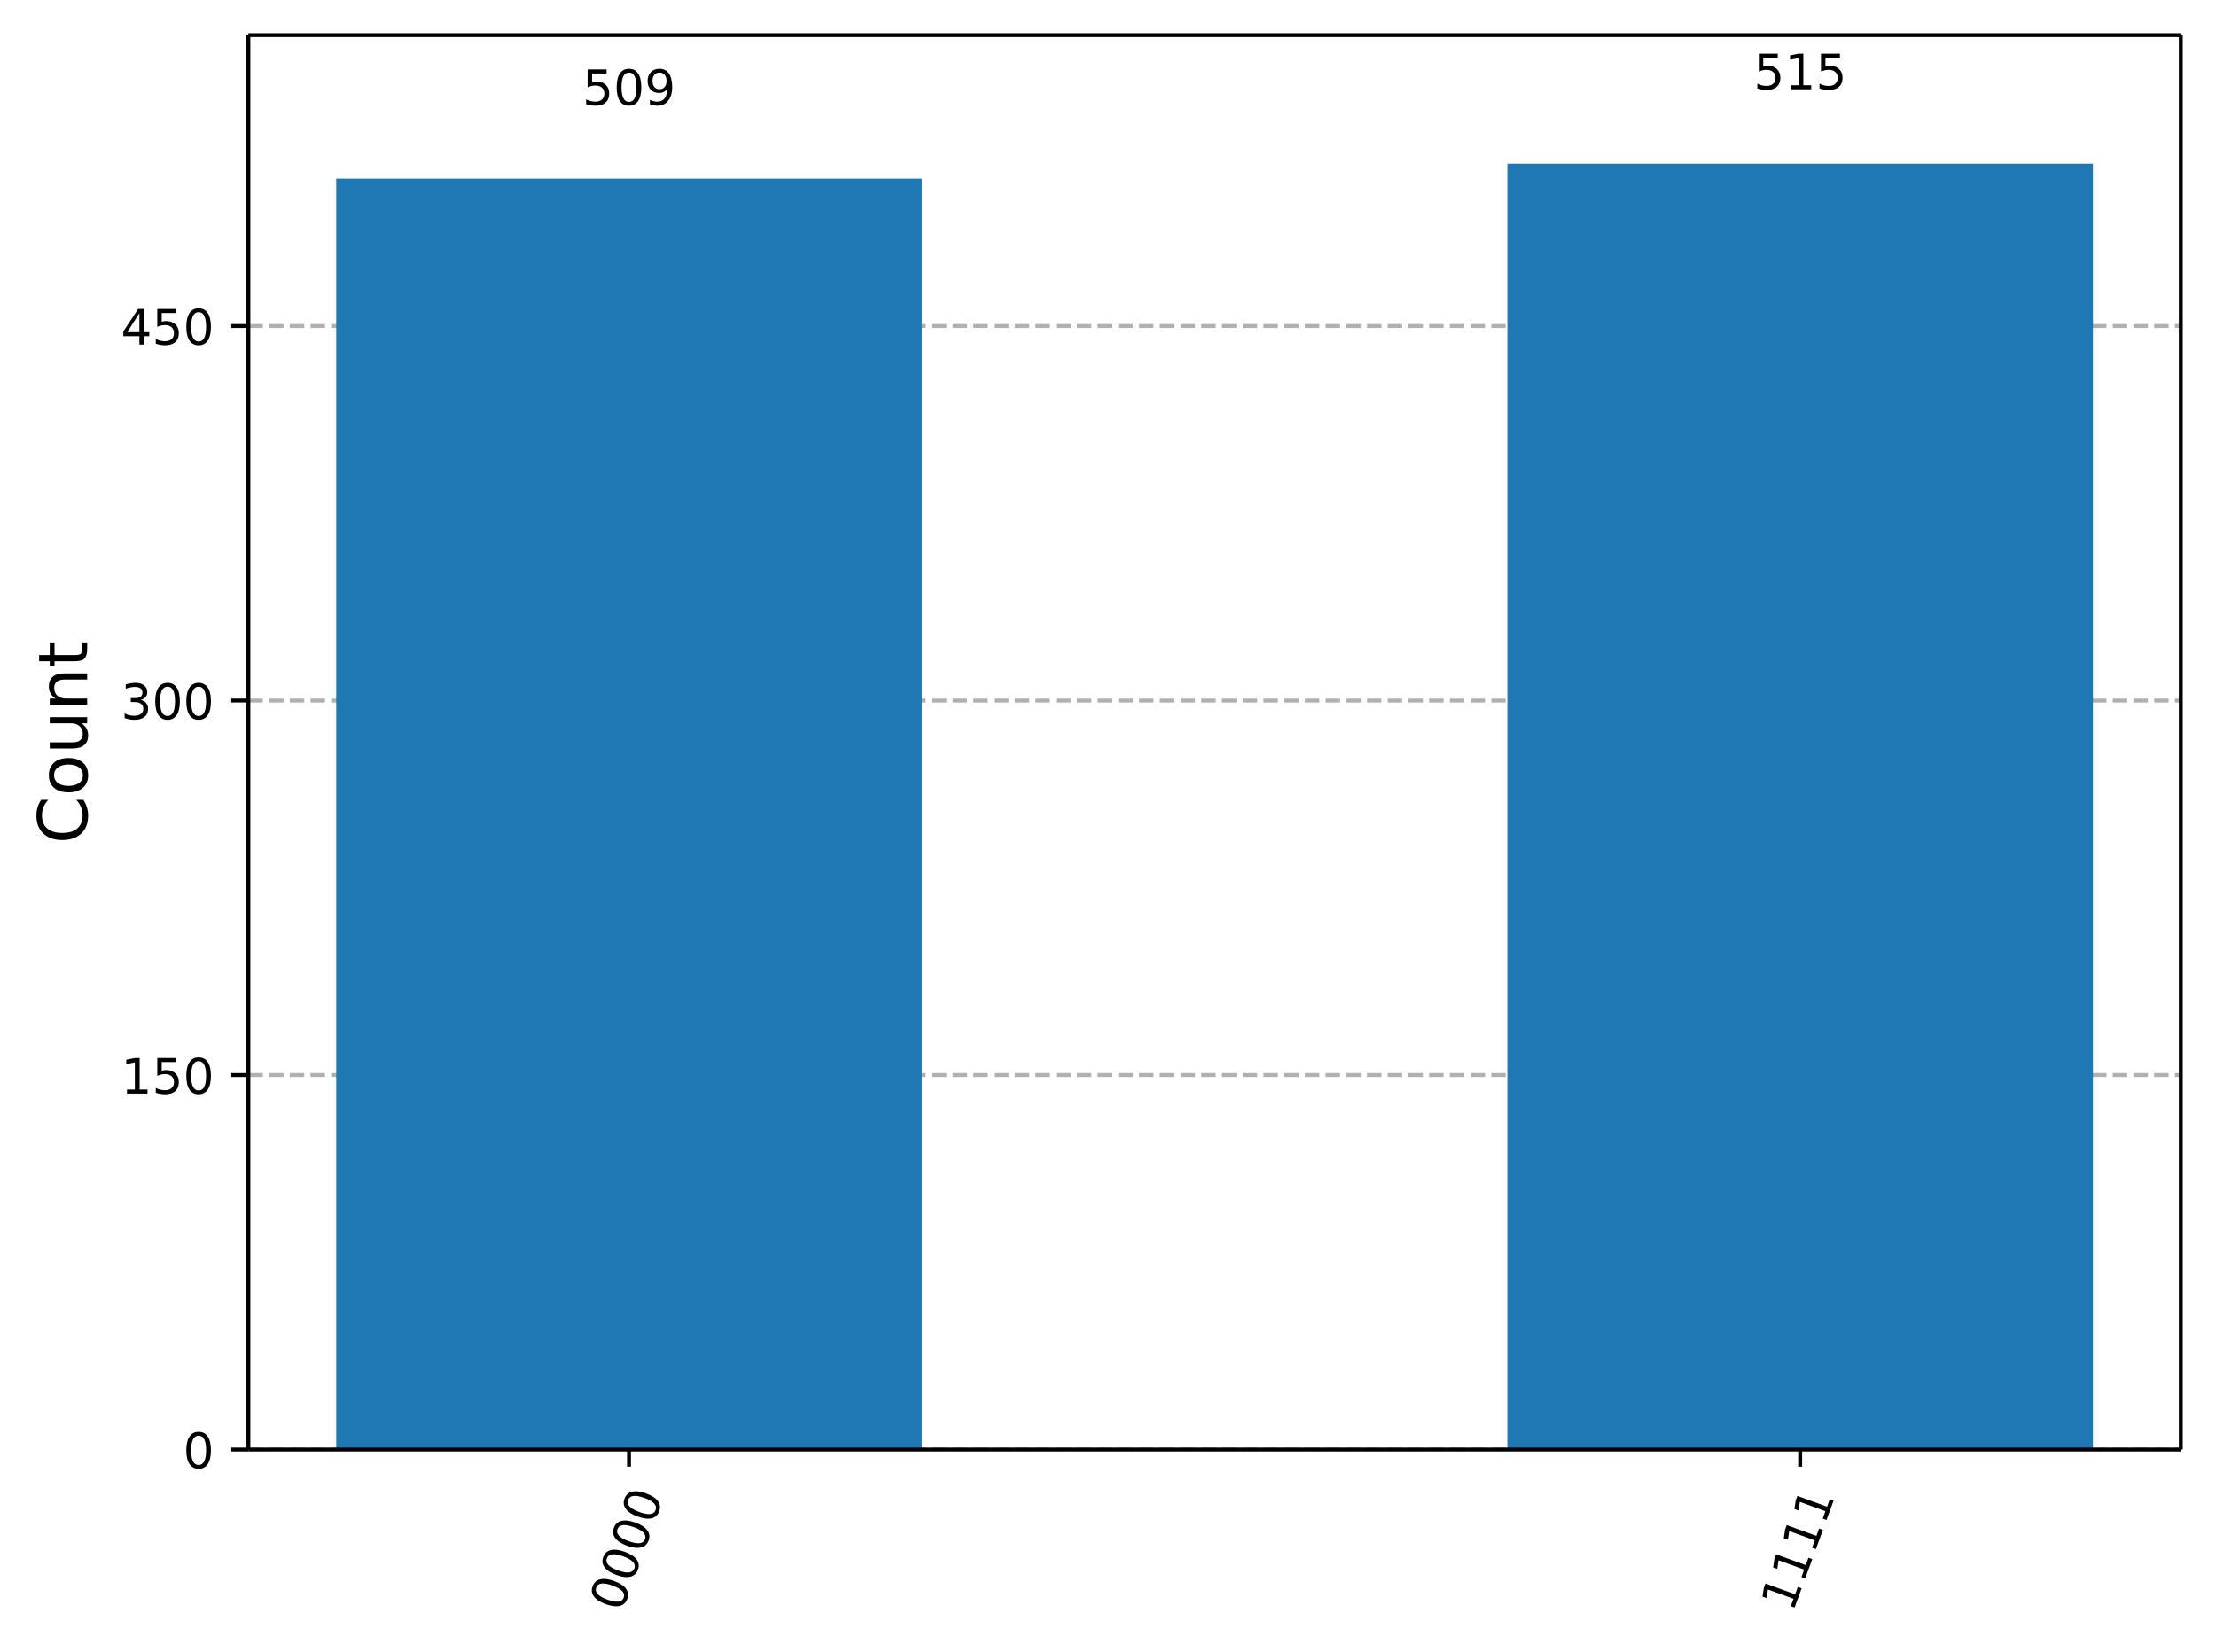
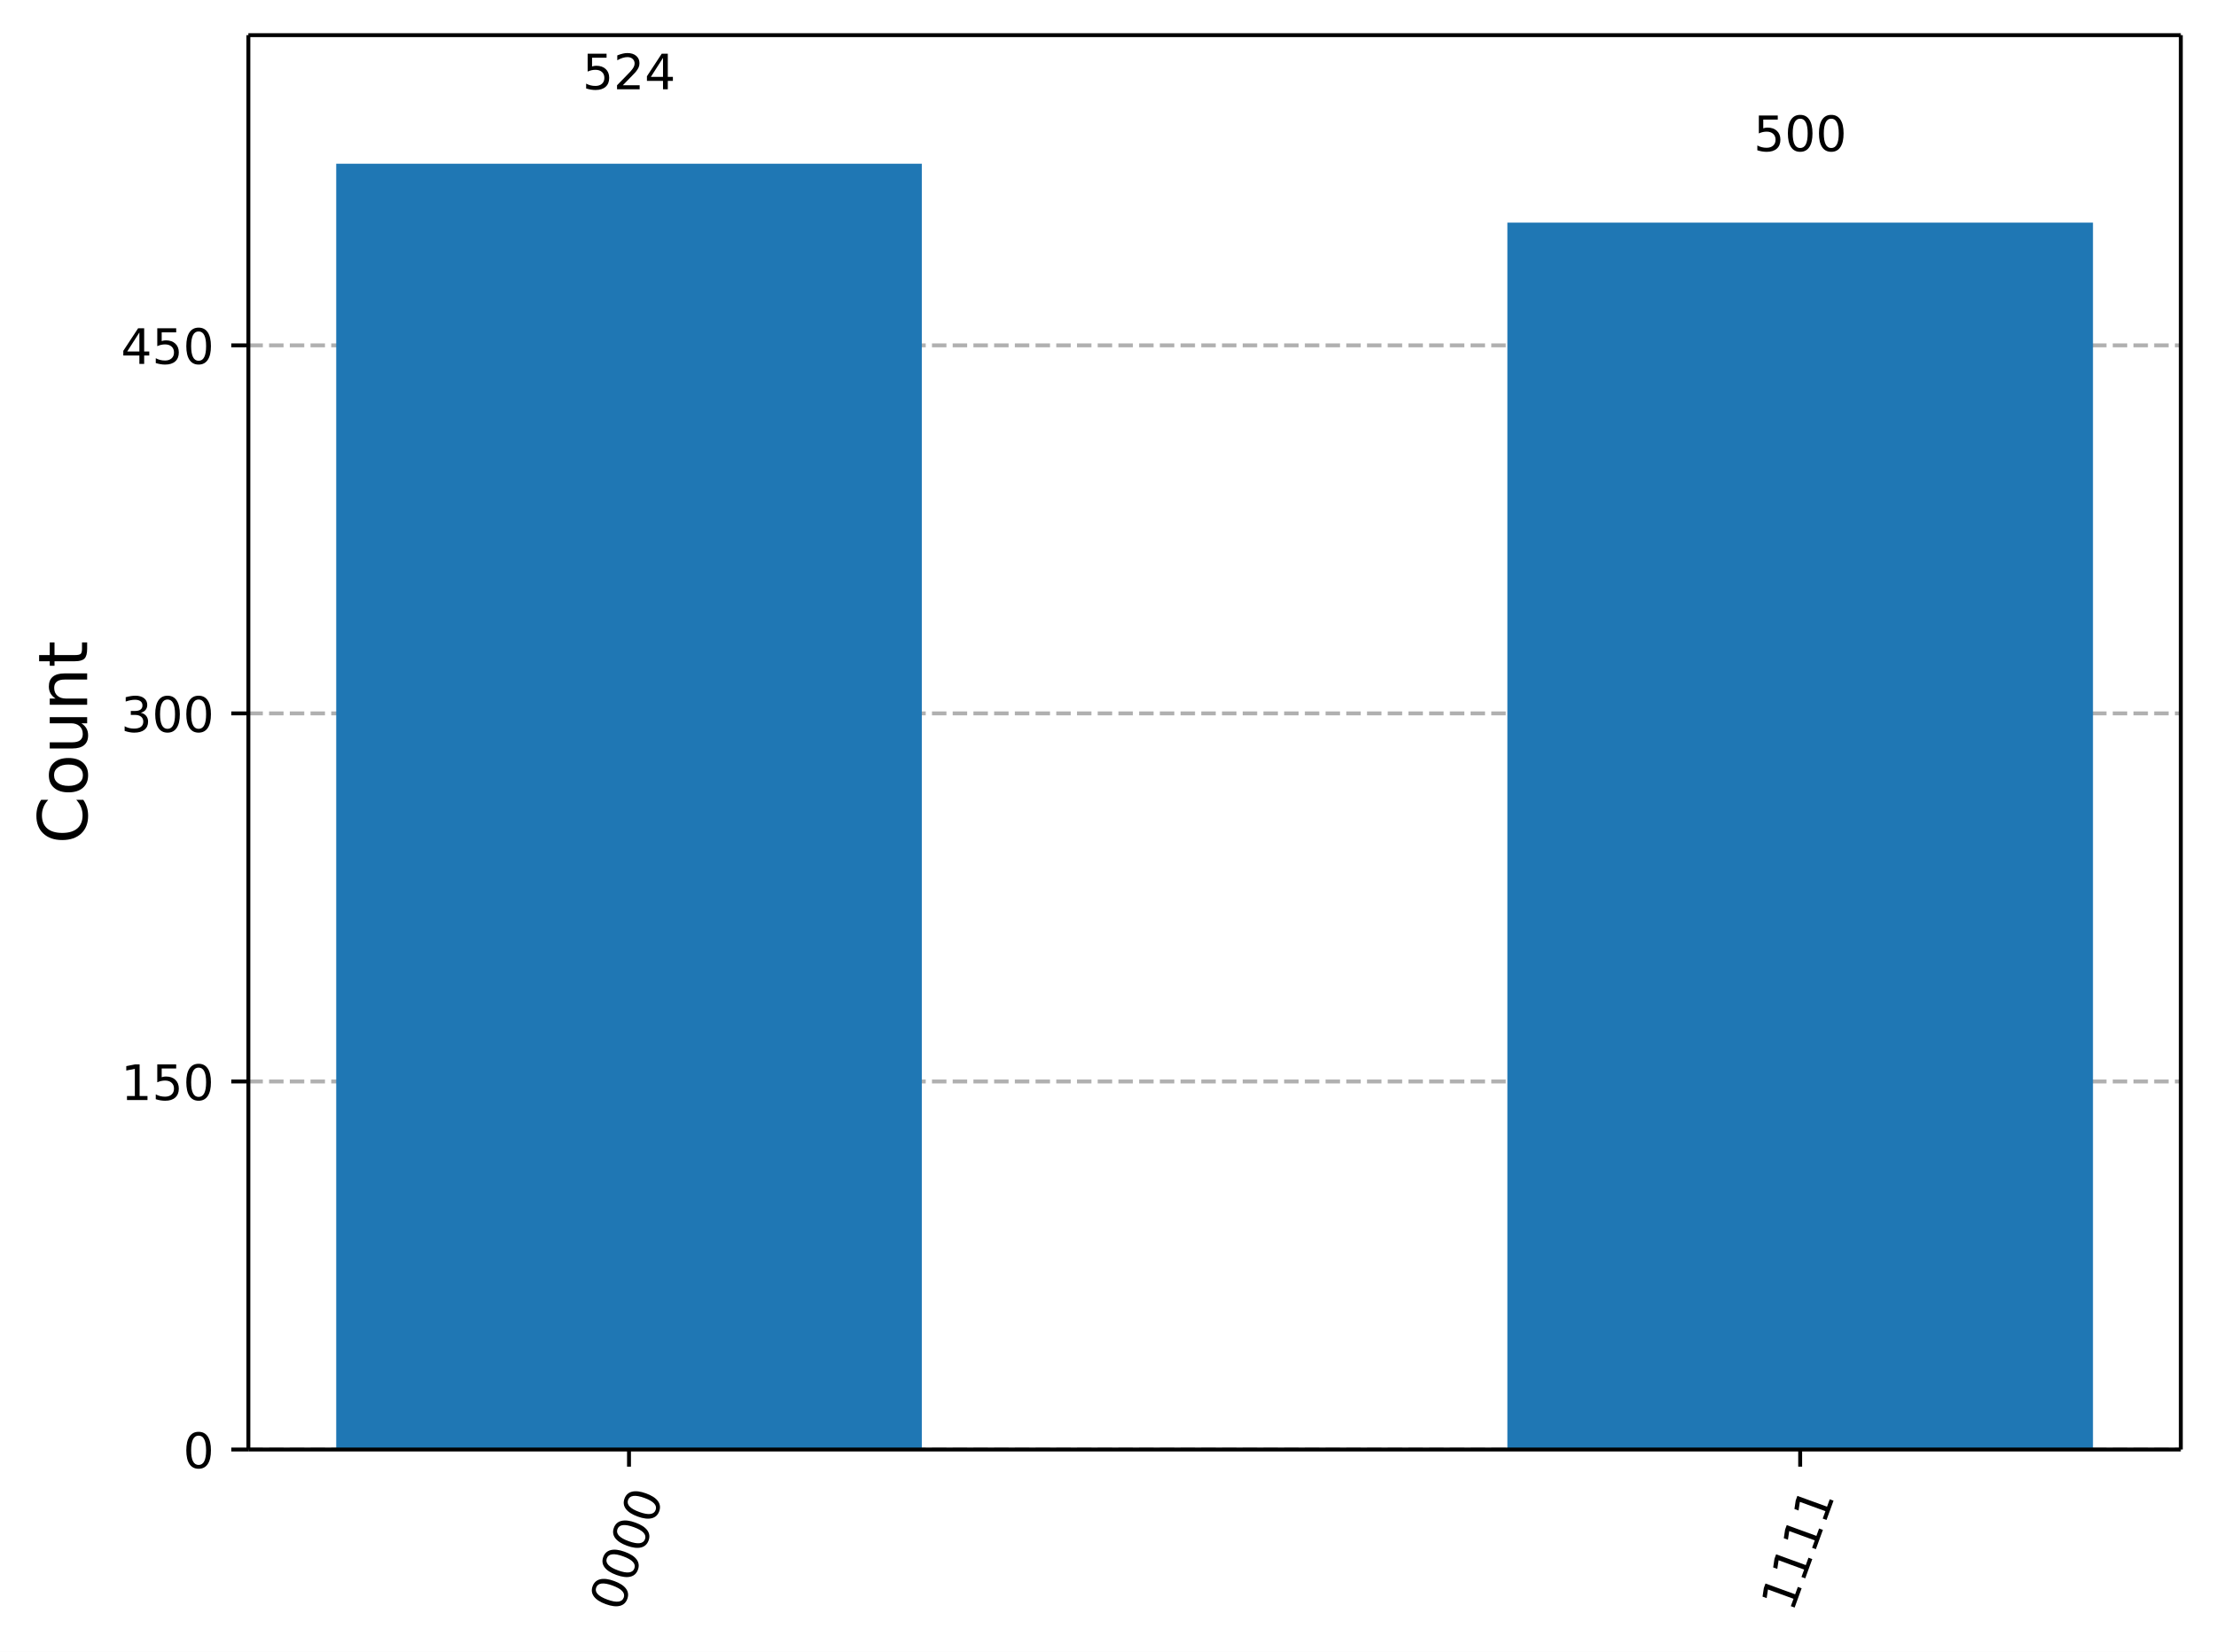
<svg xmlns="http://www.w3.org/2000/svg" xmlns:xlink="http://www.w3.org/1999/xlink" width="453.57pt" height="338.16pt" version="1.1" viewBox="0 0 453.57 338.16">
  <defs>
    <style type="text/css">*{stroke-linejoin: round; stroke-linecap: butt}</style>
  </defs>
  <path d="m0 338.16h453.57v-338.16h-453.57z" fill="#ffffff" />
  <path d="m50.837 296.73h395.53v-289.53h-395.53z" fill="#ffffff" />
  <defs>
    <path id="19d9161d748" d="m0 0v3.5" stroke="#000000" stroke-width=".8" />
  </defs>
  <use x="128.744" y="296.734" stroke="#000000" stroke-width=".8" xlink:href="#19d9161d748" />
  <g transform="translate(127.18 330.25) rotate(-70) scale(.1 -.1)">
    <defs>
      <path id="DejaVuSans-30" transform="scale(.015625)" d="m2034 4250q-487 0-733-480-245-479-245-1442 0-959 245-1439 246-480 733-480 491 0 736 480 246 480 246 1439 0 963-246 1442-245 480-736 480zm0 500q785 0 1199-621 414-620 414-1801 0-1178-414-1799-414-620-1199-620-784 0-1198 620-414 621-414 1799 0 1181 414 1801 414 621 1198 621z" />
    </defs>
    <use xlink:href="#DejaVuSans-30" />
    <use transform="translate(63.623)" xlink:href="#DejaVuSans-30" />
    <use transform="translate(127.25)" xlink:href="#DejaVuSans-30" />
    <use transform="translate(190.87)" xlink:href="#DejaVuSans-30" />
  </g>
  <use x="368.459" y="296.734" stroke="#000000" stroke-width=".8" xlink:href="#19d9161d748" />
  <g transform="translate(366.9 330.25) rotate(-70) scale(.1 -.1)">
    <defs>
      <path id="DejaVuSans-31" transform="scale(.015625)" d="m794 531h1031v3560l-1122-225v575l1116 225h631v-4135h1031v-531h-2687v531z" />
    </defs>
    <use xlink:href="#DejaVuSans-31" />
    <use transform="translate(63.623)" xlink:href="#DejaVuSans-31" />
    <use transform="translate(127.25)" xlink:href="#DejaVuSans-31" />
    <use transform="translate(190.87)" xlink:href="#DejaVuSans-31" />
  </g>
  <path d="m50.837 296.73h395.53" clip-path="url(#981ba6baa7c)" fill="none" stroke="#b0b0b0" stroke-dasharray="2.96,1.28" stroke-width=".8" />
  <defs>
    <path id="7298d997a34" d="m0 0h-3.5" stroke="#000000" stroke-width=".8" />
  </defs>
  <use x="50.837" y="296.734" stroke="#000000" stroke-width=".8" xlink:href="#7298d997a34" />
  <g transform="translate(37.474 300.53) scale(.1 -.1)">
    <use xlink:href="#DejaVuSans-30" />
  </g>
-   <path d="m50.837 220.07h395.53" clip-path="url(#981ba6baa7c)" fill="none" stroke="#b0b0b0" stroke-dasharray="2.96,1.28" stroke-width=".8" />
-   <use x="50.837" y="220.07" stroke="#000000" stroke-width=".8" xlink:href="#7298d997a34" />
-   <g transform="translate(24.749 223.87) scale(.1 -.1)">
+   <path d="m50.837 221.39h395.53" clip-path="url(#981ba6baa7c)" fill="none" stroke="#b0b0b0" stroke-dasharray="2.96,1.28" stroke-width=".8" />
+   <use x="50.837" y="221.387" stroke="#000000" stroke-width=".8" xlink:href="#7298d997a34" />
+   <g transform="translate(24.749 225.19) scale(.1 -.1)">
    <defs>
      <path id="DejaVuSans-35" transform="scale(.015625)" d="m691 4666h2478v-532h-1900v-1143q137 47 274 70 138 23 276 23 781 0 1237-428 457-428 457-1159 0-753-469-1171-469-417-1322-417-294 0-599 50-304 50-629 150v635q281-153 581-228t634-75q541 0 856 284 316 284 316 772 0 487-316 771-315 285-856 285-253 0-505-56-251-56-513-175v2344z" />
    </defs>
    <use xlink:href="#DejaVuSans-31" />
    <use transform="translate(63.623)" xlink:href="#DejaVuSans-35" />
    <use transform="translate(127.25)" xlink:href="#DejaVuSans-30" />
  </g>
-   <path d="m50.837 143.41h395.53" clip-path="url(#981ba6baa7c)" fill="none" stroke="#b0b0b0" stroke-dasharray="2.96,1.28" stroke-width=".8" />
-   <use x="50.837" y="143.406" stroke="#000000" stroke-width=".8" xlink:href="#7298d997a34" />
-   <g transform="translate(24.749 147.21) scale(.1 -.1)">
+   <path d="m50.837 146.04h395.53" clip-path="url(#981ba6baa7c)" fill="none" stroke="#b0b0b0" stroke-dasharray="2.96,1.28" stroke-width=".8" />
+   <use x="50.837" y="146.04" stroke="#000000" stroke-width=".8" xlink:href="#7298d997a34" />
+   <g transform="translate(24.749 149.84) scale(.1 -.1)">
    <defs>
      <path id="DejaVuSans-33" transform="scale(.015625)" d="m2597 2516q453-97 707-404 255-306 255-756 0-690-475-1069-475-378-1350-378-293 0-604 58t-642 174v609q262-153 574-231 313-78 654-78 593 0 904 234t311 681q0 413-289 645-289 233-804 233h-544v519h569q465 0 712 186t247 536q0 359-255 551-254 193-729 193-260 0-557-57-297-56-653-174v562q360 100 674 150t592 50q719 0 1137-327 419-326 419-882 0-388-222-655t-631-370z" />
    </defs>
    <use xlink:href="#DejaVuSans-33" />
    <use transform="translate(63.623)" xlink:href="#DejaVuSans-30" />
    <use transform="translate(127.25)" xlink:href="#DejaVuSans-30" />
  </g>
-   <path d="m50.837 66.742h395.53" clip-path="url(#981ba6baa7c)" fill="none" stroke="#b0b0b0" stroke-dasharray="2.96,1.28" stroke-width=".8" />
-   <use x="50.837" y="66.742" stroke="#000000" stroke-width=".8" xlink:href="#7298d997a34" />
-   <g transform="translate(24.749 70.541) scale(.1 -.1)">
+   <path d="m50.837 70.693h395.53" clip-path="url(#981ba6baa7c)" fill="none" stroke="#b0b0b0" stroke-dasharray="2.96,1.28" stroke-width=".8" />
+   <use x="50.837" y="70.693" stroke="#000000" stroke-width=".8" xlink:href="#7298d997a34" />
+   <g transform="translate(24.749 74.492) scale(.1 -.1)">
    <defs>
      <path id="DejaVuSans-34" transform="scale(.015625)" d="m2419 4116-1594-2491h1594v2491zm-166 550h794v-3041h666v-525h-666v-1100h-628v1100h-2106v609l1940 2957z" />
    </defs>
    <use xlink:href="#DejaVuSans-34" />
    <use transform="translate(63.623)" xlink:href="#DejaVuSans-35" />
    <use transform="translate(127.25)" xlink:href="#DejaVuSans-30" />
  </g>
  <g transform="translate(17.838 172.75) rotate(-90) scale(.14 -.14)">
    <defs>
      <path id="DejaVuSans-43" transform="scale(.015625)" d="m4122 4306v-665q-319 297-680 443-361 147-767 147-800 0-1225-489t-425-1414q0-922 425-1411t1225-489q406 0 767 147t680 444v-660q-331-225-702-338-370-112-782-112-1060 0-1670 648-609 649-609 1771 0 1125 609 1773 610 649 1670 649 418 0 788-111 371-111 696-333z" />
      <path id="DejaVuSans-6f" transform="scale(.015625)" d="m1959 3097q-462 0-731-361t-269-989 267-989q268-361 733-361 460 0 728 362 269 363 269 988 0 622-269 986-268 364-728 364zm0 487q750 0 1178-488 429-487 429-1349 0-859-429-1349-428-489-1178-489-753 0-1180 489-426 490-426 1349 0 862 426 1349 427 488 1180 488z" />
      <path id="DejaVuSans-75" transform="scale(.015625)" d="m544 1381v2119h575v-2097q0-497 193-746 194-248 582-248 465 0 735 297 271 297 271 810v1984h575v-3500h-575v538q-209-319-486-474-276-155-642-155-603 0-916 375-312 375-312 1097zm1447 2203z" />
      <path id="DejaVuSans-6e" transform="scale(.015625)" d="m3513 2113v-2113h-575v2094q0 497-194 743-194 247-581 247-466 0-735-297-269-296-269-809v-1978h-578v3500h578v-544q207 316 486 472 280 156 646 156 603 0 912-373 310-373 310-1098z" />
      <path id="DejaVuSans-74" transform="scale(.015625)" d="m1172 4494v-994h1184v-447h-1184v-1900q0-428 117-550t477-122h590v-481h-590q-666 0-919 248-253 249-253 905v1900h-422v447h422v994h578z" />
    </defs>
    <use xlink:href="#DejaVuSans-43" />
    <use transform="translate(69.824)" xlink:href="#DejaVuSans-6f" />
    <use transform="translate(131.01)" xlink:href="#DejaVuSans-75" />
    <use transform="translate(194.38)" xlink:href="#DejaVuSans-6e" />
    <use transform="translate(257.76)" xlink:href="#DejaVuSans-74" />
  </g>
-   <path d="m68.816 296.73h119.86v-260.15h-119.86z" clip-path="url(#981ba6baa7c)" fill="#1f77b4" />
-   <path d="m308.53 296.73h119.86v-263.21h-119.86z" clip-path="url(#981ba6baa7c)" fill="#1f77b4" />
+   <path d="m68.816 296.73h119.86v-263.21h-119.86z" clip-path="url(#981ba6baa7c)" fill="#1f77b4" />
+   <path d="m308.53 296.73h119.86v-251.16h-119.86z" clip-path="url(#981ba6baa7c)" fill="#1f77b4" />
  <path d="m50.837 296.73v-289.53" fill="none" stroke="#000000" stroke-linecap="square" stroke-width=".8" />
  <path d="m446.37 296.73v-289.53" fill="none" stroke="#000000" stroke-linecap="square" stroke-width=".8" />
  <path d="m50.837 296.73h395.53" fill="none" stroke="#000000" stroke-linecap="square" stroke-width=".8" />
  <path d="m50.837 7.2h395.53" fill="none" stroke="#000000" stroke-linecap="square" stroke-width=".8" />
-   <g transform="translate(119.2 21.501) scale(.1 -.1)">
+   <g transform="translate(119.2 18.281) scale(.1 -.1)">
    <defs>
-       <path id="DejaVuSans-39" transform="scale(.015625)" d="m703 97v575q238-113 481-172 244-59 479-59 625 0 954 420 330 420 377 1277-181-269-460-413-278-144-615-144-700 0-1108 423-408 424-408 1159 0 718 425 1152 425 435 1131 435 810 0 1236-621 427-620 427-1801 0-1103-524-1761-523-658-1407-658-238 0-482 47-243 47-506 141zm1256 1978q425 0 673 290 249 291 249 798 0 503-249 795-248 292-673 292t-673-292-248-795q0-507 248-798 248-290 673-290z" />
+       <path id="DejaVuSans-32" transform="scale(.015625)" d="m1228 531h2203v-531h-2962v531q359 372 979 998 621 627 780 809 303 340 423 576 121 236 121 464 0 372-261 606-261 235-680 235-297 0-627-103-329-103-704-313v638q381 153 712 231 332 78 607 78 725 0 1156-363 431-362 431-968 0-288-108-546-107-257-392-607-78-91-497-524-418-433-1181-1211z" />
    </defs>
    <use xlink:href="#DejaVuSans-35" />
+     <use transform="translate(63.623)" xlink:href="#DejaVuSans-32" />
+     <use transform="translate(127.25)" xlink:href="#DejaVuSans-34" />
+   </g>
+   <g transform="translate(358.92 30.939) scale(.1 -.1)">
+     <use xlink:href="#DejaVuSans-35" />
    <use transform="translate(63.623)" xlink:href="#DejaVuSans-30" />
-     <use transform="translate(127.25)" xlink:href="#DejaVuSans-39" />
-   </g>
-   <g transform="translate(358.92 18.281) scale(.1 -.1)">
-     <use xlink:href="#DejaVuSans-35" />
-     <use transform="translate(63.623)" xlink:href="#DejaVuSans-31" />
-     <use transform="translate(127.25)" xlink:href="#DejaVuSans-35" />
+     <use transform="translate(127.25)" xlink:href="#DejaVuSans-30" />
  </g>
  <defs>
    <clipPath id="981ba6baa7c">
      <rect x="50.837" y="7.2" width="395.53" height="289.53" />
    </clipPath>
  </defs>
</svg>
